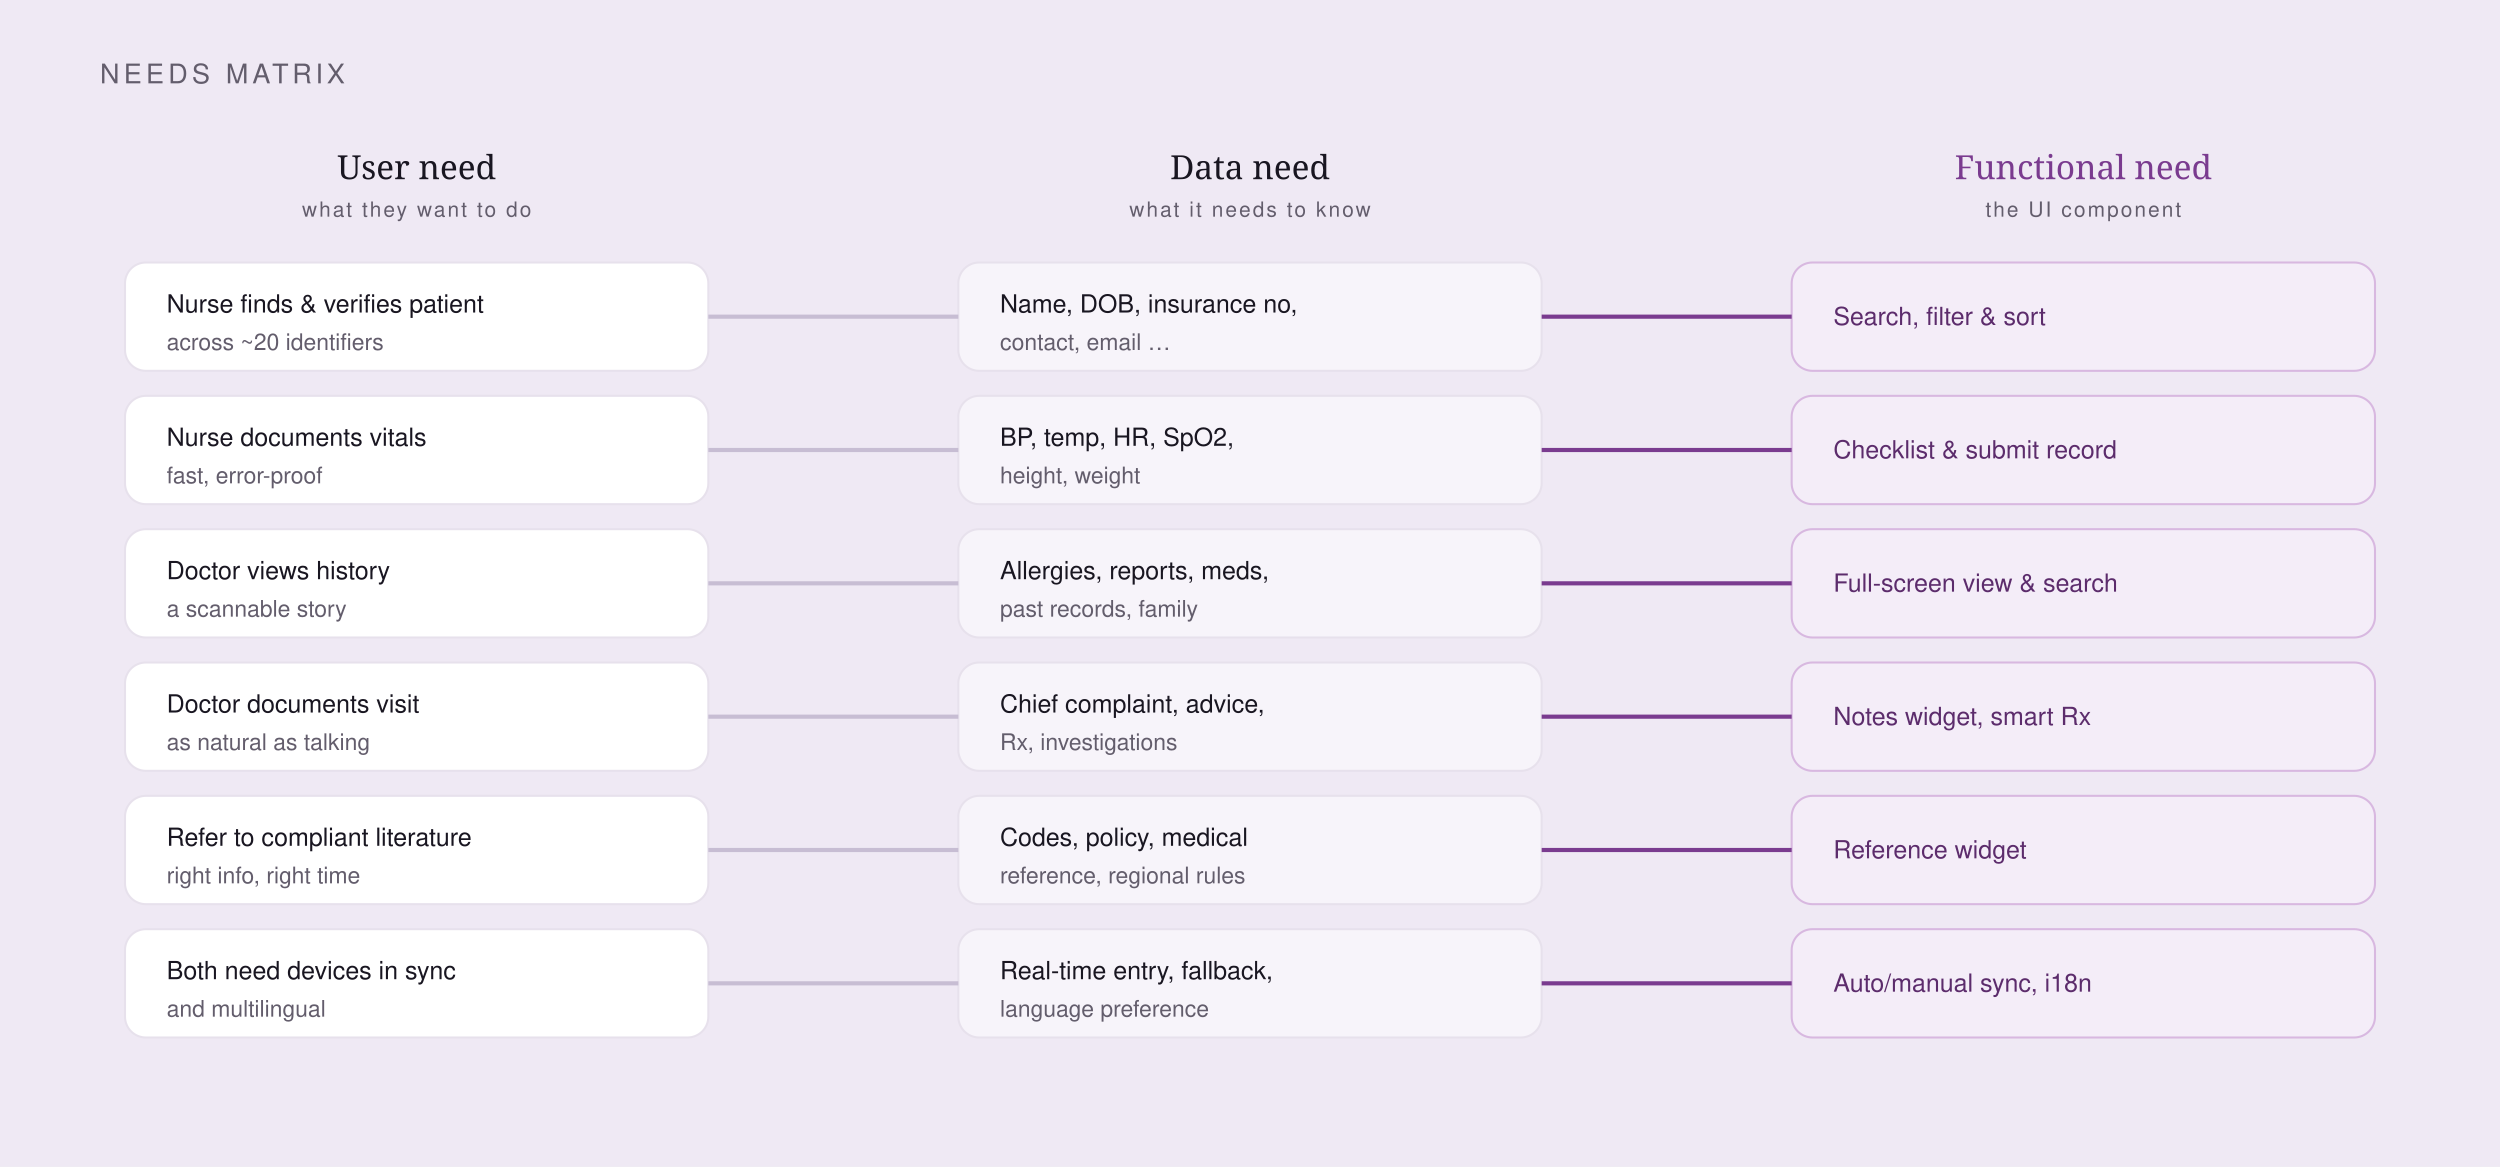
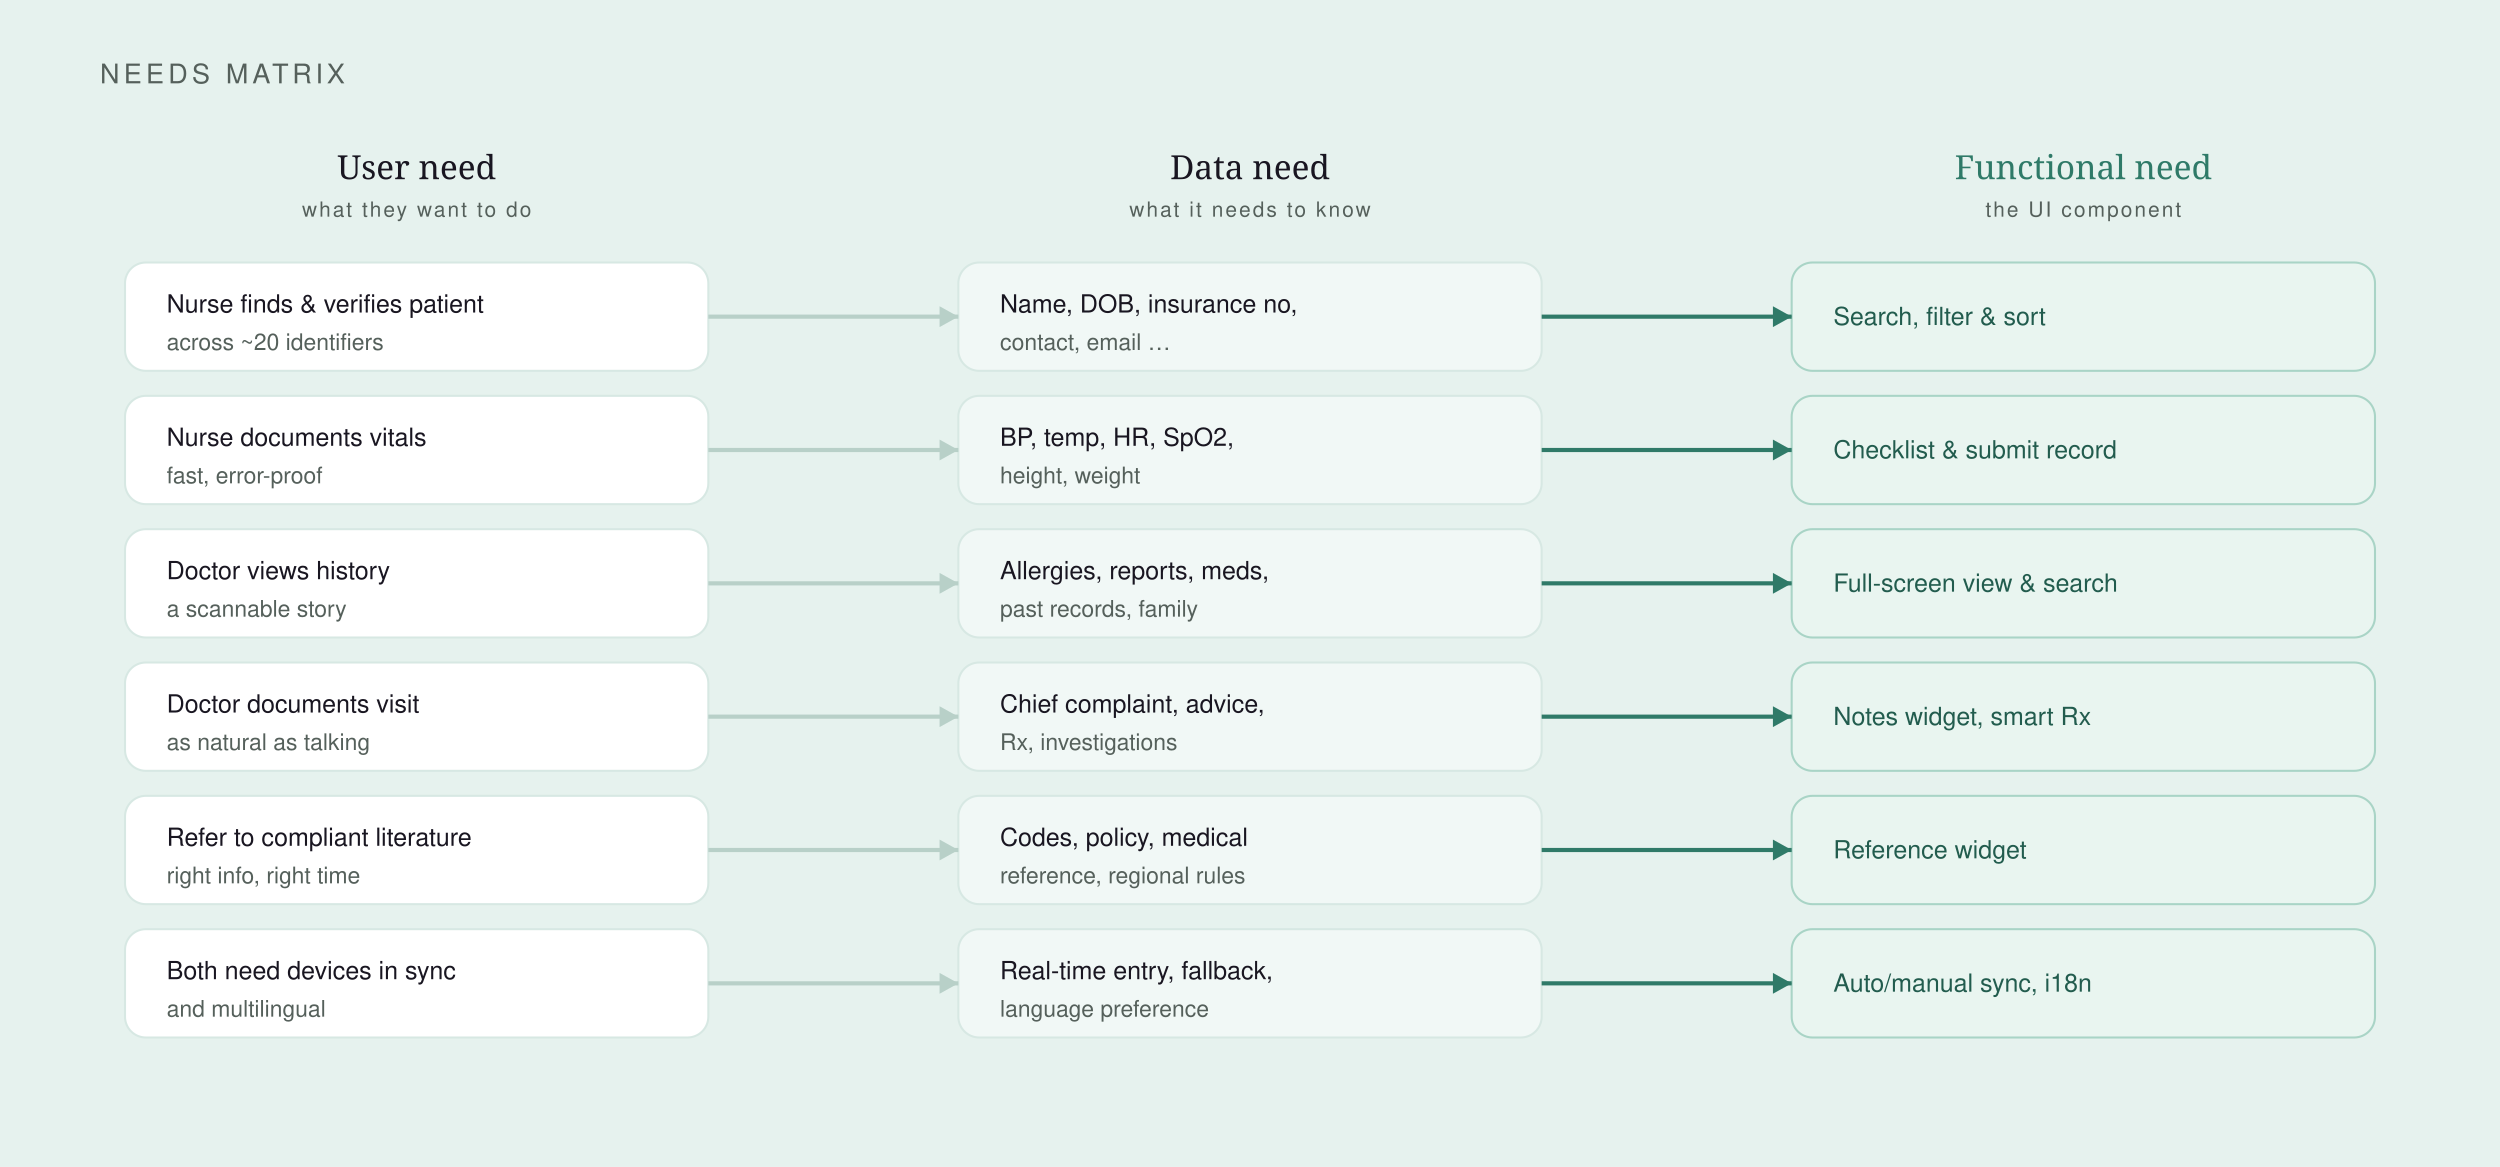
<svg xmlns="http://www.w3.org/2000/svg" width="1200" height="560" viewBox="0 0 1200 560" role="img" aria-label="Needs matrix: each user need maps to a data need and then to a functional need that becomes a UI component">
-   <rect width="1200" height="560" fill="#efe9f4" />
-   <text x="48" y="40" font-family="Helvetica, Arial, sans-serif" font-size="13" letter-spacing="2" fill="#635d6c">NEEDS MATRIX</text>
+   <rect width="1200" height="560" fill="#e6f2ee" />
+   <text x="48" y="40" font-family="Helvetica, Arial, sans-serif" font-size="13" letter-spacing="2" fill="#55605b">NEEDS MATRIX</text>
  <text x="200" y="86" text-anchor="middle" font-family="Georgia, serif" font-size="16" fill="#191621">User need</text>
  <text x="600" y="86" text-anchor="middle" font-family="Georgia, serif" font-size="16" fill="#191621">Data need</text>
-   <text x="1000" y="86" text-anchor="middle" font-family="Georgia, serif" font-size="16" fill="#7a3b8f">Functional need</text>
-   <text x="200" y="104" text-anchor="middle" font-family="Helvetica, Arial, sans-serif" font-size="10" letter-spacing="1" fill="#635d6c">what they want to do</text>
-   <text x="600" y="104" text-anchor="middle" font-family="Helvetica, Arial, sans-serif" font-size="10" letter-spacing="1" fill="#635d6c">what it needs to know</text>
-   <text x="1000" y="104" text-anchor="middle" font-family="Helvetica, Arial, sans-serif" font-size="10" letter-spacing="1" fill="#635d6c">the UI component</text>
+   <text x="1000" y="86" text-anchor="middle" font-family="Georgia, serif" font-size="16" fill="#2f7a68">Functional need</text>
+   <text x="200" y="104" text-anchor="middle" font-family="Helvetica, Arial, sans-serif" font-size="10" letter-spacing="1" fill="#55605b">what they want to do</text>
+   <text x="600" y="104" text-anchor="middle" font-family="Helvetica, Arial, sans-serif" font-size="10" letter-spacing="1" fill="#55605b">what it needs to know</text>
+   <text x="1000" y="104" text-anchor="middle" font-family="Helvetica, Arial, sans-serif" font-size="10" letter-spacing="1" fill="#55605b">the UI component</text>
  <g font-family="Helvetica, Arial, sans-serif" font-size="12">
-     <rect x="60" y="126" width="280" height="52" rx="10" fill="#ffffff" stroke="#e7e1ec" />
+     <rect x="60" y="126" width="280" height="52" rx="10" fill="#ffffff" stroke="#d7e8e3" />
    <text x="80" y="150" fill="#191621">Nurse finds &amp; verifies patient</text>
-     <text x="80" y="168" fill="#635d6c" font-size="11">across ~20 identifiers</text>
-     <rect x="460" y="126" width="280" height="52" rx="10" fill="#f7f4fa" stroke="#e7e1ec" />
+     <text x="80" y="168" fill="#55605b" font-size="11">across ~20 identifiers</text>
+     <rect x="460" y="126" width="280" height="52" rx="10" fill="#f1f8f6" stroke="#d7e8e3" />
    <text x="480" y="150" fill="#191621">Name, DOB, insurance no,</text>
-     <text x="480" y="168" fill="#635d6c" font-size="11">contact, email …</text>
-     <rect x="860" y="126" width="280" height="52" rx="10" fill="#f4edf8" stroke="#d8b8e0" />
-     <text x="880" y="156" fill="#5c2c6c">Search, filter &amp; sort</text>
-     <rect x="60" y="190" width="280" height="52" rx="10" fill="#ffffff" stroke="#e7e1ec" />
+     <text x="480" y="168" fill="#55605b" font-size="11">contact, email …</text>
+     <rect x="860" y="126" width="280" height="52" rx="10" fill="#e9f5f0" stroke="#a9d4c6" />
+     <text x="880" y="156" fill="#225c4e">Search, filter &amp; sort</text>
+     <rect x="60" y="190" width="280" height="52" rx="10" fill="#ffffff" stroke="#d7e8e3" />
    <text x="80" y="214" fill="#191621">Nurse documents vitals</text>
-     <text x="80" y="232" fill="#635d6c" font-size="11">fast, error-proof</text>
-     <rect x="460" y="190" width="280" height="52" rx="10" fill="#f7f4fa" stroke="#e7e1ec" />
+     <text x="80" y="232" fill="#55605b" font-size="11">fast, error-proof</text>
+     <rect x="460" y="190" width="280" height="52" rx="10" fill="#f1f8f6" stroke="#d7e8e3" />
    <text x="480" y="214" fill="#191621">BP, temp, HR, SpO2,</text>
-     <text x="480" y="232" fill="#635d6c" font-size="11">height, weight</text>
-     <rect x="860" y="190" width="280" height="52" rx="10" fill="#f4edf8" stroke="#d8b8e0" />
-     <text x="880" y="220" fill="#5c2c6c">Checklist &amp; submit record</text>
-     <rect x="60" y="254" width="280" height="52" rx="10" fill="#ffffff" stroke="#e7e1ec" />
+     <text x="480" y="232" fill="#55605b" font-size="11">height, weight</text>
+     <rect x="860" y="190" width="280" height="52" rx="10" fill="#e9f5f0" stroke="#a9d4c6" />
+     <text x="880" y="220" fill="#225c4e">Checklist &amp; submit record</text>
+     <rect x="60" y="254" width="280" height="52" rx="10" fill="#ffffff" stroke="#d7e8e3" />
    <text x="80" y="278" fill="#191621">Doctor views history</text>
-     <text x="80" y="296" fill="#635d6c" font-size="11">a scannable story</text>
-     <rect x="460" y="254" width="280" height="52" rx="10" fill="#f7f4fa" stroke="#e7e1ec" />
+     <text x="80" y="296" fill="#55605b" font-size="11">a scannable story</text>
+     <rect x="460" y="254" width="280" height="52" rx="10" fill="#f1f8f6" stroke="#d7e8e3" />
    <text x="480" y="278" fill="#191621">Allergies, reports, meds,</text>
-     <text x="480" y="296" fill="#635d6c" font-size="11">past records, family</text>
-     <rect x="860" y="254" width="280" height="52" rx="10" fill="#f4edf8" stroke="#d8b8e0" />
-     <text x="880" y="284" fill="#5c2c6c">Full-screen view &amp; search</text>
-     <rect x="60" y="318" width="280" height="52" rx="10" fill="#ffffff" stroke="#e7e1ec" />
+     <text x="480" y="296" fill="#55605b" font-size="11">past records, family</text>
+     <rect x="860" y="254" width="280" height="52" rx="10" fill="#e9f5f0" stroke="#a9d4c6" />
+     <text x="880" y="284" fill="#225c4e">Full-screen view &amp; search</text>
+     <rect x="60" y="318" width="280" height="52" rx="10" fill="#ffffff" stroke="#d7e8e3" />
    <text x="80" y="342" fill="#191621">Doctor documents visit</text>
-     <text x="80" y="360" fill="#635d6c" font-size="11">as natural as talking</text>
-     <rect x="460" y="318" width="280" height="52" rx="10" fill="#f7f4fa" stroke="#e7e1ec" />
+     <text x="80" y="360" fill="#55605b" font-size="11">as natural as talking</text>
+     <rect x="460" y="318" width="280" height="52" rx="10" fill="#f1f8f6" stroke="#d7e8e3" />
    <text x="480" y="342" fill="#191621">Chief complaint, advice,</text>
-     <text x="480" y="360" fill="#635d6c" font-size="11">Rx, investigations</text>
-     <rect x="860" y="318" width="280" height="52" rx="10" fill="#f4edf8" stroke="#d8b8e0" />
-     <text x="880" y="348" fill="#5c2c6c">Notes widget, smart Rx</text>
-     <rect x="60" y="382" width="280" height="52" rx="10" fill="#ffffff" stroke="#e7e1ec" />
+     <text x="480" y="360" fill="#55605b" font-size="11">Rx, investigations</text>
+     <rect x="860" y="318" width="280" height="52" rx="10" fill="#e9f5f0" stroke="#a9d4c6" />
+     <text x="880" y="348" fill="#225c4e">Notes widget, smart Rx</text>
+     <rect x="60" y="382" width="280" height="52" rx="10" fill="#ffffff" stroke="#d7e8e3" />
    <text x="80" y="406" fill="#191621">Refer to compliant literature</text>
-     <text x="80" y="424" fill="#635d6c" font-size="11">right info, right time</text>
-     <rect x="460" y="382" width="280" height="52" rx="10" fill="#f7f4fa" stroke="#e7e1ec" />
+     <text x="80" y="424" fill="#55605b" font-size="11">right info, right time</text>
+     <rect x="460" y="382" width="280" height="52" rx="10" fill="#f1f8f6" stroke="#d7e8e3" />
    <text x="480" y="406" fill="#191621">Codes, policy, medical</text>
-     <text x="480" y="424" fill="#635d6c" font-size="11">reference, regional rules</text>
-     <rect x="860" y="382" width="280" height="52" rx="10" fill="#f4edf8" stroke="#d8b8e0" />
-     <text x="880" y="412" fill="#5c2c6c">Reference widget</text>
-     <rect x="60" y="446" width="280" height="52" rx="10" fill="#ffffff" stroke="#e7e1ec" />
+     <text x="480" y="424" fill="#55605b" font-size="11">reference, regional rules</text>
+     <rect x="860" y="382" width="280" height="52" rx="10" fill="#e9f5f0" stroke="#a9d4c6" />
+     <text x="880" y="412" fill="#225c4e">Reference widget</text>
+     <rect x="60" y="446" width="280" height="52" rx="10" fill="#ffffff" stroke="#d7e8e3" />
    <text x="80" y="470" fill="#191621">Both need devices in sync</text>
-     <text x="80" y="488" fill="#635d6c" font-size="11">and multilingual</text>
-     <rect x="460" y="446" width="280" height="52" rx="10" fill="#f7f4fa" stroke="#e7e1ec" />
+     <text x="80" y="488" fill="#55605b" font-size="11">and multilingual</text>
+     <rect x="460" y="446" width="280" height="52" rx="10" fill="#f1f8f6" stroke="#d7e8e3" />
    <text x="480" y="470" fill="#191621">Real-time entry, fallback,</text>
-     <text x="480" y="488" fill="#635d6c" font-size="11">language preference</text>
-     <rect x="860" y="446" width="280" height="52" rx="10" fill="#f4edf8" stroke="#d8b8e0" />
-     <text x="880" y="476" fill="#5c2c6c">Auto/manual sync, i18n</text>
+     <text x="480" y="488" fill="#55605b" font-size="11">language preference</text>
+     <rect x="860" y="446" width="280" height="52" rx="10" fill="#e9f5f0" stroke="#a9d4c6" />
+     <text x="880" y="476" fill="#225c4e">Auto/manual sync, i18n</text>
  </g>
-   <g stroke="#c7bdd3" stroke-width="2" fill="none">
+   <g stroke="#b8d0c8" stroke-width="2" fill="none">
    <path d="M340 152 L460 152" />
    <path d="M340 216 L460 216" />
    <path d="M340 280 L460 280" />
    <path d="M340 344 L460 344" />
    <path d="M340 408 L460 408" />
    <path d="M340 472 L460 472" />
  </g>
-   <g stroke="#7a3b8f" stroke-width="2" fill="none">
+   <g fill="#b8d0c8">
+     <path d="M460 152 l-9 -5 v10 z" />
+     <path d="M460 216 l-9 -5 v10 z" />
+     <path d="M460 280 l-9 -5 v10 z" />
+     <path d="M460 344 l-9 -5 v10 z" />
+     <path d="M460 408 l-9 -5 v10 z" />
+     <path d="M460 472 l-9 -5 v10 z" />
+   </g>
+   <g stroke="#2f7a68" stroke-width="2" fill="none">
    <path d="M740 152 L860 152" />
    <path d="M740 216 L860 216" />
    <path d="M740 280 L860 280" />
    <path d="M740 344 L860 344" />
    <path d="M740 408 L860 408" />
    <path d="M740 472 L860 472" />
  </g>
+   <g fill="#2f7a68">
+     <path d="M860 152 l-9 -5 v10 z" />
+     <path d="M860 216 l-9 -5 v10 z" />
+     <path d="M860 280 l-9 -5 v10 z" />
+     <path d="M860 344 l-9 -5 v10 z" />
+     <path d="M860 408 l-9 -5 v10 z" />
+     <path d="M860 472 l-9 -5 v10 z" />
+   </g>
</svg>
